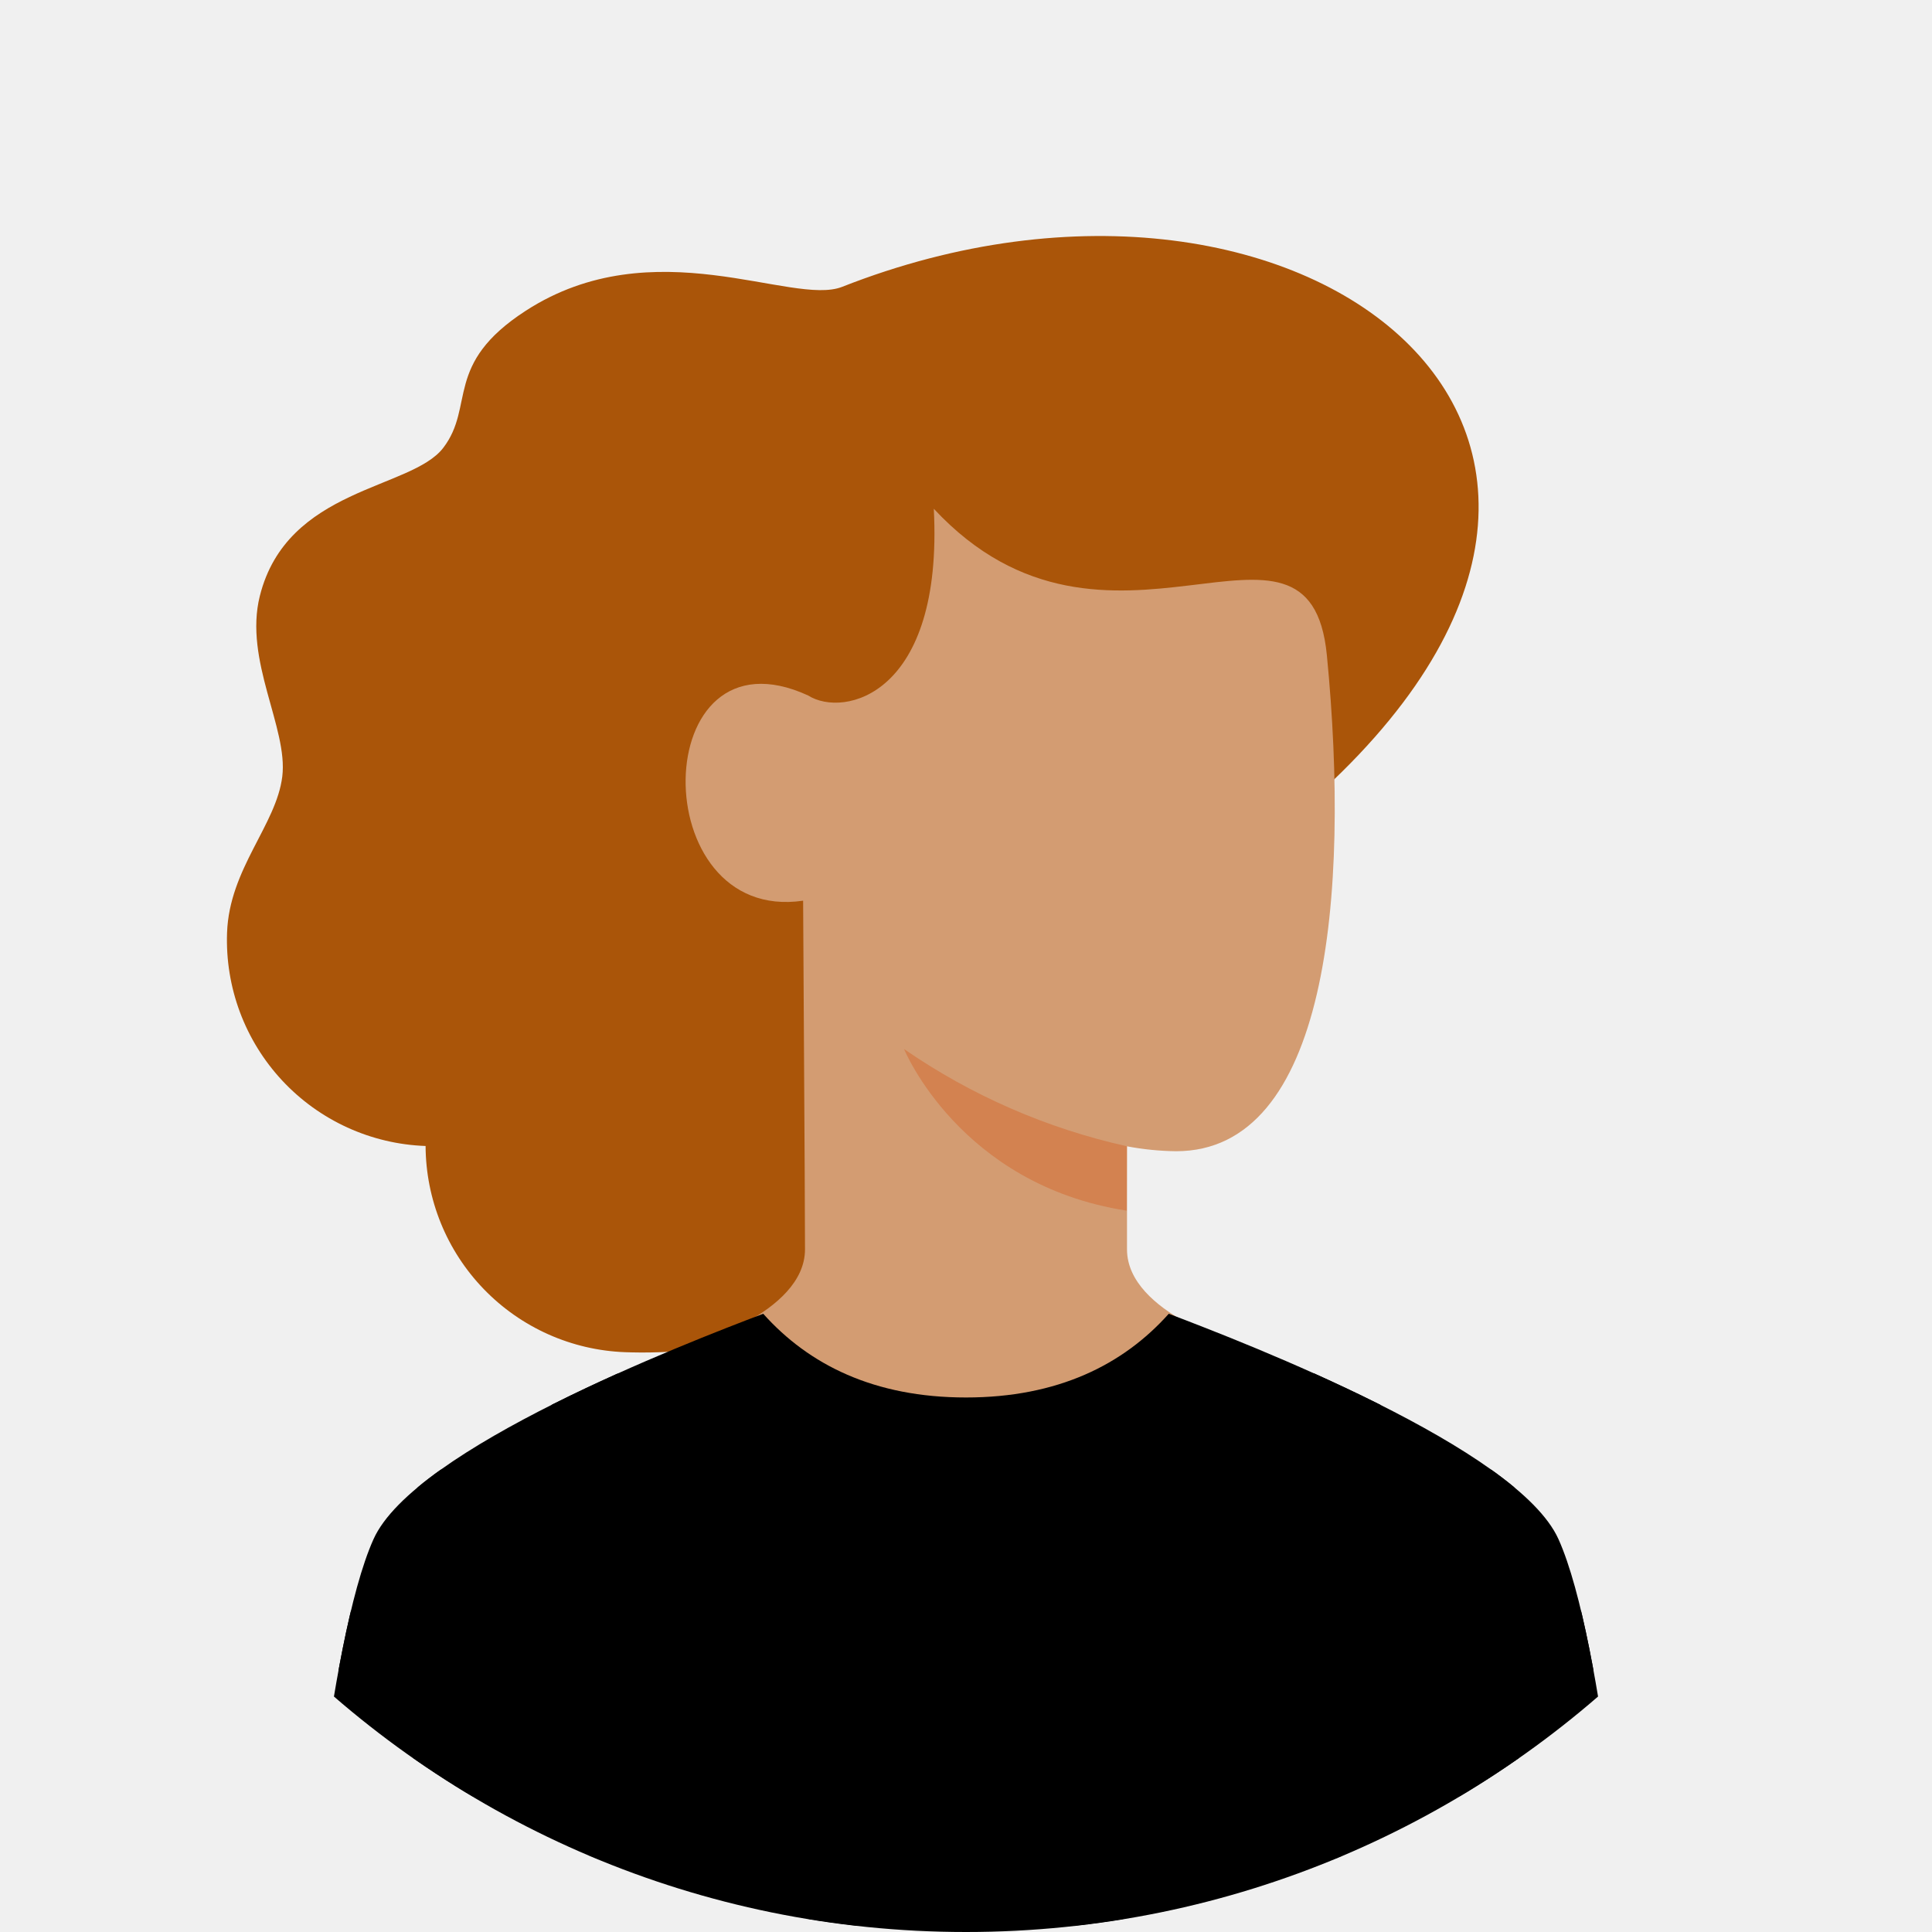
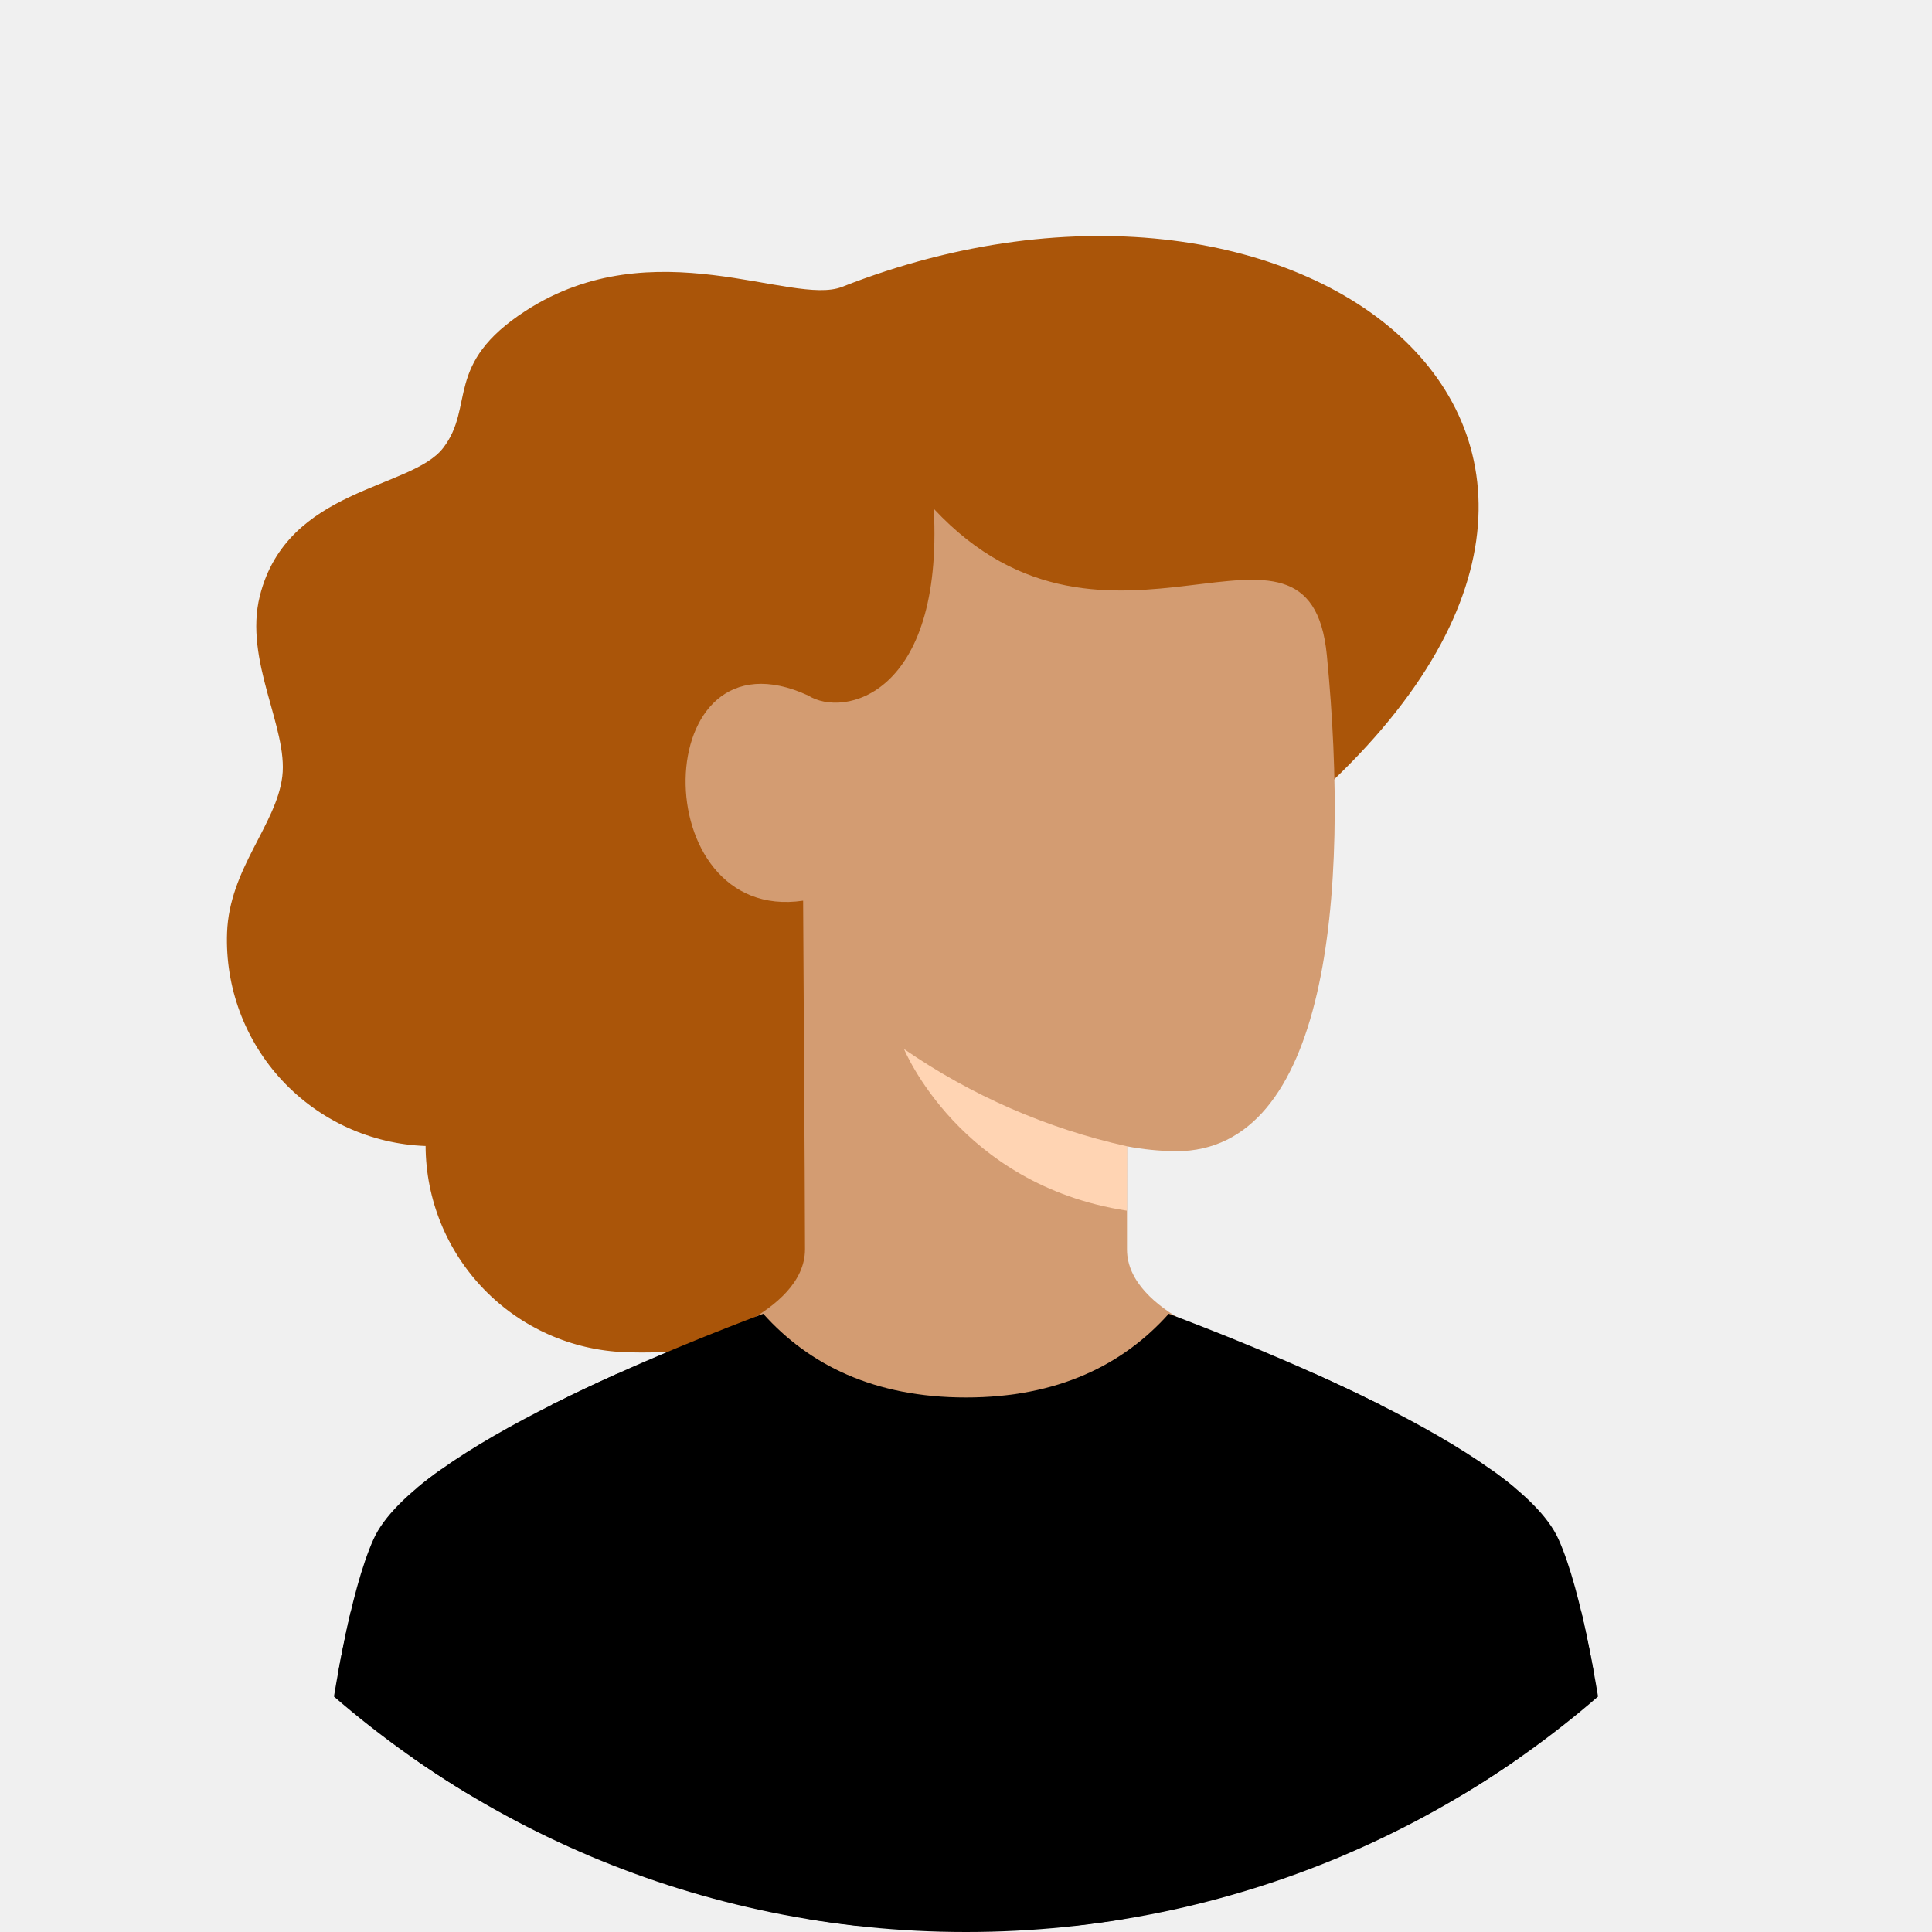
- <svg xmlns="http://www.w3.org/2000/svg" width="200" height="200" viewBox="0 0 200 200" fill="none">
-   <g clip-path="url(#clip0_253_3397)">
-     <path d="M132.788 85.392C180.414 46.376 135.464 10.688 87.175 29.695C82.009 31.729 67.694 23.588 54.434 32.164C45.881 37.697 49.209 42.032 45.879 46.368C42.548 50.703 29.708 50.448 26.895 61.706C25.229 68.376 29.839 75.362 29.222 80.383C28.606 85.403 23.738 89.928 23.505 96.555C23.405 99.355 23.857 102.146 24.835 104.771C25.814 107.395 27.3 109.801 29.208 111.851C31.117 113.901 33.41 115.555 35.958 116.719C38.506 117.882 41.258 118.533 44.057 118.632C44.08 124.166 46.241 129.477 50.088 133.455C53.935 137.433 59.17 139.77 64.7 139.978C68.376 140.106 77.683 140.108 85.68 135.283C105.72 123.198 101.224 111.248 132.788 85.392Z" fill="#AA5509" />
-     <path d="M83.333 129.333C83.333 123.333 83.129 93.739 83.139 93.239C66.667 95.667 67 64.333 83.667 72C87.333 74.333 97.667 72 96.667 52.667C114.667 72 135.565 49.451 137.357 67.825C139.804 92.915 137.342 119.173 121.749 119.175C120.044 119.154 118.343 118.984 116.667 118.667V129.333C116.667 136 128.667 139.333 128.667 139.333C128.667 139.333 107.939 158.867 99.333 158.759C90.728 158.651 71.333 139.333 71.333 139.333C71.333 139.333 83.333 136 83.333 129.333Z" fill="#D39C72" />
-     <g style="mix-blend-mode:multiply">
-       <path d="M116.666 118.663C108.396 116.829 100.558 113.411 93.587 108.597C93.587 108.597 99.339 122.659 116.645 125.328L116.666 118.663Z" fill="#FFD4B3" />
-     </g>
-     <path d="M161.333 159.333C166.17 170.081 168.667 202.667 168.667 202.667H31.334C31.334 202.667 33.83 170.081 38.667 159.333C42.904 149.918 70.826 139.107 79.009 136C83.734 141.285 90.504 144.667 100 144.667C109.496 144.667 116.267 141.285 120.991 136C129.174 139.107 157.096 149.918 161.333 159.333Z" fill="black" />
-     <mask id="mask0_253_3397" style="mask-type:alpha" maskUnits="userSpaceOnUse" x="31" y="136" width="138" height="67">
-       <path d="M161.333 159.333C166.17 170.081 168.667 202.667 168.667 202.667H31.334C31.334 202.667 33.83 170.081 38.667 159.333C42.904 149.918 70.826 139.107 79.009 136C83.734 141.285 90.504 144.667 100 144.667C109.496 144.667 116.267 141.285 120.991 136C129.174 139.107 157.096 149.918 161.333 159.333Z" fill="url(#paint0_linear_253_3397)" />
-     </mask>
-     <g mask="url(#mask0_253_3397)">
-       <path d="M162.667 196C162.667 195.209 162.901 194.436 163.341 193.778C163.78 193.12 164.405 192.607 165.136 192.305C165.867 192.002 166.671 191.923 167.447 192.077C168.223 192.231 168.936 192.612 169.495 193.172C170.055 193.731 170.436 194.444 170.59 195.22C170.744 195.996 170.665 196.8 170.362 197.531C170.06 198.262 169.547 198.886 168.889 199.326C168.231 199.765 167.458 200 166.667 200C165.606 200 164.589 199.579 163.838 198.828C163.088 198.078 162.667 197.061 162.667 196ZM136 196C136 195.209 136.235 194.436 136.674 193.778C137.114 193.12 137.739 192.607 138.469 192.305C139.2 192.002 140.005 191.923 140.781 192.077C141.556 192.231 142.269 192.612 142.829 193.172C143.388 193.731 143.769 194.444 143.923 195.22C144.078 195.996 143.998 196.8 143.696 197.531C143.393 198.262 142.88 198.886 142.222 199.326C141.565 199.765 140.791 200 140 200C138.939 200 137.922 199.579 137.172 198.828C136.422 198.078 136 197.061 136 196ZM109.333 196C109.333 195.209 109.568 194.436 110.008 193.778C110.447 193.12 111.072 192.607 111.803 192.305C112.534 192.002 113.338 191.923 114.114 192.077C114.89 192.231 115.603 192.612 116.162 193.172C116.721 193.731 117.102 194.444 117.257 195.22C117.411 195.996 117.332 196.8 117.029 197.531C116.726 198.262 116.214 198.886 115.556 199.326C114.898 199.765 114.125 200 113.333 200C112.273 200 111.255 199.579 110.505 198.828C109.755 198.078 109.333 197.061 109.333 196ZM82.667 196C82.667 195.209 82.901 194.436 83.341 193.778C83.781 193.12 84.405 192.607 85.136 192.305C85.867 192.002 86.671 191.923 87.447 192.077C88.223 192.231 88.936 192.612 89.495 193.172C90.055 193.731 90.436 194.444 90.59 195.22C90.744 195.996 90.665 196.8 90.362 197.531C90.06 198.262 89.547 198.886 88.889 199.326C88.231 199.765 87.458 200 86.667 200C85.606 200 84.589 199.579 83.838 198.828C83.088 198.078 82.667 197.061 82.667 196ZM56 196C56 195.209 56.235 194.436 56.674 193.778C57.114 193.12 57.739 192.607 58.469 192.305C59.2 192.002 60.005 191.923 60.781 192.077C61.556 192.231 62.269 192.612 62.829 193.172C63.388 193.731 63.769 194.444 63.923 195.22C64.078 195.996 63.998 196.8 63.696 197.531C63.393 198.262 62.88 198.886 62.222 199.326C61.565 199.765 60.791 200 60 200C58.939 200 57.922 199.579 57.172 198.828C56.422 198.078 56 197.061 56 196ZM29.334 196C29.334 195.209 29.568 194.436 30.008 193.778C30.447 193.12 31.072 192.607 31.803 192.305C32.534 192.002 33.338 191.923 34.114 192.077C34.89 192.231 35.602 192.612 36.162 193.172C36.721 193.731 37.102 194.444 37.257 195.22C37.411 195.996 37.332 196.8 37.029 197.531C36.726 198.262 36.214 198.886 35.556 199.326C34.898 199.765 34.125 200 33.334 200C32.273 200 31.255 199.579 30.505 198.828C29.755 198.078 29.334 197.061 29.334 196V196ZM149.333 182.667C149.333 181.876 149.568 181.102 150.008 180.444C150.447 179.787 151.072 179.274 151.803 178.971C152.534 178.668 153.338 178.589 154.114 178.744C154.89 178.898 155.603 179.279 156.162 179.838C156.721 180.398 157.102 181.11 157.257 181.886C157.411 182.662 157.332 183.467 157.029 184.197C156.726 184.928 156.214 185.553 155.556 185.993C154.898 186.432 154.125 186.667 153.333 186.667C152.273 186.667 151.255 186.245 150.505 185.495C149.755 184.745 149.333 183.728 149.333 182.667ZM122.667 182.667C122.667 181.876 122.901 181.102 123.341 180.444C123.78 179.787 124.405 179.274 125.136 178.971C125.867 178.668 126.671 178.589 127.447 178.744C128.223 178.898 128.936 179.279 129.495 179.838C130.055 180.398 130.436 181.11 130.59 181.886C130.744 182.662 130.665 183.467 130.362 184.197C130.06 184.928 129.547 185.553 128.889 185.993C128.231 186.432 127.458 186.667 126.667 186.667C125.606 186.667 124.589 186.245 123.838 185.495C123.088 184.745 122.667 183.728 122.667 182.667ZM96 182.667C96 181.876 96.235 181.102 96.674 180.444C97.114 179.787 97.739 179.274 98.469 178.971C99.2 178.668 100.005 178.589 100.781 178.744C101.556 178.898 102.269 179.279 102.829 179.838C103.388 180.398 103.769 181.11 103.923 181.886C104.078 182.662 103.998 183.467 103.696 184.197C103.393 184.928 102.88 185.553 102.222 185.993C101.565 186.432 100.791 186.667 100 186.667C98.939 186.667 97.922 186.245 97.172 185.495C96.422 184.745 96 183.728 96 182.667ZM69.334 182.667C69.334 181.876 69.568 181.102 70.008 180.444C70.447 179.787 71.072 179.274 71.803 178.971C72.534 178.668 73.338 178.589 74.114 178.744C74.89 178.898 75.603 179.279 76.162 179.838C76.721 180.398 77.102 181.11 77.257 181.886C77.411 182.662 77.332 183.467 77.029 184.197C76.726 184.928 76.214 185.553 75.556 185.993C74.898 186.432 74.125 186.667 73.334 186.667C72.273 186.667 71.255 186.245 70.505 185.495C69.755 184.745 69.334 183.728 69.334 182.667ZM42.667 182.667C42.667 181.876 42.901 181.102 43.341 180.444C43.781 179.787 44.405 179.274 45.136 178.971C45.867 178.668 46.671 178.589 47.447 178.744C48.223 178.898 48.936 179.279 49.495 179.838C50.055 180.398 50.436 181.11 50.59 181.886C50.744 182.662 50.665 183.467 50.362 184.197C50.06 184.928 49.547 185.553 48.889 185.993C48.231 186.432 47.458 186.667 46.667 186.667C45.606 186.667 44.589 186.245 43.838 185.495C43.088 184.745 42.667 183.728 42.667 182.667ZM162.667 169.333C162.667 168.542 162.901 167.769 163.341 167.111C163.78 166.453 164.405 165.941 165.136 165.638C165.867 165.335 166.671 165.256 167.447 165.41C168.223 165.565 168.936 165.946 169.495 166.505C170.055 167.064 170.436 167.777 170.59 168.553C170.744 169.329 170.665 170.133 170.362 170.864C170.06 171.595 169.547 172.22 168.889 172.659C168.231 173.099 167.458 173.333 166.667 173.333C165.606 173.333 164.589 172.912 163.838 172.162C163.088 171.412 162.667 170.394 162.667 169.333ZM136 169.333C136 168.542 136.235 167.769 136.674 167.111C137.114 166.453 137.739 165.941 138.469 165.638C139.2 165.335 140.005 165.256 140.781 165.41C141.556 165.565 142.269 165.946 142.829 166.505C143.388 167.064 143.769 167.777 143.923 168.553C144.078 169.329 143.998 170.133 143.696 170.864C143.393 171.595 142.88 172.22 142.222 172.659C141.565 173.099 140.791 173.333 140 173.333C138.939 173.333 137.922 172.912 137.172 172.162C136.422 171.412 136 170.394 136 169.333ZM109.333 169.333C109.333 168.542 109.568 167.769 110.008 167.111C110.447 166.453 111.072 165.941 111.803 165.638C112.534 165.335 113.338 165.256 114.114 165.41C114.89 165.565 115.603 165.946 116.162 166.505C116.721 167.064 117.102 167.777 117.257 168.553C117.411 169.329 117.332 170.133 117.029 170.864C116.726 171.595 116.214 172.22 115.556 172.659C114.898 173.099 114.125 173.333 113.333 173.333C112.273 173.333 111.255 172.912 110.505 172.162C109.755 171.412 109.333 170.394 109.333 169.333ZM82.667 169.333C82.667 168.542 82.901 167.769 83.341 167.111C83.781 166.453 84.405 165.941 85.136 165.638C85.867 165.335 86.671 165.256 87.447 165.41C88.223 165.565 88.936 165.946 89.495 166.505C90.055 167.064 90.436 167.777 90.59 168.553C90.744 169.329 90.665 170.133 90.362 170.864C90.06 171.595 89.547 172.22 88.889 172.659C88.231 173.099 87.458 173.333 86.667 173.333C85.606 173.333 84.589 172.912 83.838 172.162C83.088 171.412 82.667 170.394 82.667 169.333ZM56 169.333C56 168.542 56.235 167.769 56.674 167.111C57.114 166.453 57.739 165.941 58.469 165.638C59.2 165.335 60.005 165.256 60.781 165.41C61.556 165.565 62.269 165.946 62.829 166.505C63.388 167.064 63.769 167.777 63.923 168.553C64.078 169.329 63.998 170.133 63.696 170.864C63.393 171.595 62.88 172.22 62.222 172.659C61.565 173.099 60.791 173.333 60 173.333C58.939 173.333 57.922 172.912 57.172 172.162C56.422 171.412 56 170.394 56 169.333ZM29.334 169.333C29.334 168.542 29.568 167.769 30.008 167.111C30.447 166.453 31.072 165.941 31.803 165.638C32.534 165.335 33.338 165.256 34.114 165.41C34.89 165.565 35.602 165.946 36.162 166.505C36.721 167.064 37.102 167.777 37.257 168.553C37.411 169.329 37.332 170.133 37.029 170.864C36.726 171.595 36.214 172.22 35.556 172.659C34.898 173.099 34.125 173.333 33.334 173.333C32.273 173.333 31.255 172.912 30.505 172.162C29.755 171.412 29.334 170.394 29.334 169.333V169.333ZM149.333 156C149.333 155.209 149.568 154.436 150.008 153.778C150.447 153.12 151.072 152.607 151.803 152.305C152.534 152.002 153.338 151.923 154.114 152.077C154.89 152.231 155.603 152.612 156.162 153.172C156.721 153.731 157.102 154.444 157.257 155.22C157.411 155.996 157.332 156.8 157.029 157.531C156.726 158.262 156.214 158.886 155.556 159.326C154.898 159.765 154.125 160 153.333 160C152.273 160 151.255 159.579 150.505 158.829C149.755 158.078 149.333 157.061 149.333 156ZM122.667 156C122.667 155.209 122.901 154.436 123.341 153.778C123.78 153.12 124.405 152.607 125.136 152.305C125.867 152.002 126.671 151.923 127.447 152.077C128.223 152.231 128.936 152.612 129.495 153.172C130.055 153.731 130.436 154.444 130.59 155.22C130.744 155.996 130.665 156.8 130.362 157.531C130.06 158.262 129.547 158.886 128.889 159.326C128.231 159.765 127.458 160 126.667 160C125.606 160 124.589 159.579 123.838 158.829C123.088 158.078 122.667 157.061 122.667 156ZM96 156C96 155.209 96.235 154.436 96.674 153.778C97.114 153.12 97.739 152.607 98.469 152.305C99.2 152.002 100.005 151.923 100.781 152.077C101.556 152.231 102.269 152.612 102.829 153.172C103.388 153.731 103.769 154.444 103.923 155.22C104.078 155.996 103.998 156.8 103.696 157.531C103.393 158.262 102.88 158.886 102.222 159.326C101.565 159.765 100.791 160 100 160C98.939 160 97.922 159.579 97.172 158.829C96.422 158.078 96 157.061 96 156ZM69.334 156C69.334 155.209 69.568 154.436 70.008 153.778C70.447 153.12 71.072 152.607 71.803 152.305C72.534 152.002 73.338 151.923 74.114 152.077C74.89 152.231 75.603 152.612 76.162 153.172C76.721 153.731 77.102 154.444 77.257 155.22C77.411 155.996 77.332 156.8 77.029 157.531C76.726 158.262 76.214 158.886 75.556 159.326C74.898 159.765 74.125 160 73.334 160C72.273 160 71.255 159.579 70.505 158.829C69.755 158.078 69.334 157.061 69.334 156ZM42.667 156C42.667 155.209 42.901 154.436 43.341 153.778C43.781 153.12 44.405 152.607 45.136 152.305C45.867 152.002 46.671 151.923 47.447 152.077C48.223 152.231 48.936 152.612 49.495 153.172C50.055 153.731 50.436 154.444 50.59 155.22C50.744 155.996 50.665 156.8 50.362 157.531C50.06 158.262 49.547 158.886 48.889 159.326C48.231 159.765 47.458 160 46.667 160C45.606 160 44.589 159.579 43.838 158.829C43.088 158.078 42.667 157.061 42.667 156ZM162.667 142.667C162.667 141.876 162.901 141.102 163.341 140.444C163.78 139.787 164.405 139.274 165.136 138.971C165.867 138.668 166.671 138.589 167.447 138.744C168.223 138.898 168.936 139.279 169.495 139.838C170.055 140.398 170.436 141.11 170.59 141.886C170.744 142.662 170.665 143.467 170.362 144.197C170.06 144.928 169.547 145.553 168.889 145.993C168.231 146.432 167.458 146.667 166.667 146.667C165.606 146.667 164.589 146.245 163.838 145.495C163.088 144.745 162.667 143.728 162.667 142.667ZM136 142.667C136 141.876 136.235 141.102 136.674 140.444C137.114 139.787 137.739 139.274 138.469 138.971C139.2 138.668 140.005 138.589 140.781 138.744C141.556 138.898 142.269 139.279 142.829 139.838C143.388 140.398 143.769 141.11 143.923 141.886C144.078 142.662 143.998 143.467 143.696 144.197C143.393 144.928 142.88 145.553 142.222 145.993C141.565 146.432 140.791 146.667 140 146.667C138.939 146.667 137.922 146.245 137.172 145.495C136.422 144.745 136 143.728 136 142.667ZM56 142.667C56 141.876 56.235 141.102 56.674 140.444C57.114 139.787 57.739 139.274 58.469 138.971C59.2 138.668 60.005 138.589 60.781 138.744C61.556 138.898 62.269 139.279 62.829 139.838C63.388 140.398 63.769 141.11 63.923 141.886C64.078 142.662 63.998 143.467 63.696 144.197C63.393 144.928 62.88 145.553 62.222 145.993C61.565 146.432 60.791 146.667 60 146.667C58.939 146.667 57.922 146.245 57.172 145.495C56.422 144.745 56 143.728 56 142.667ZM29.334 142.667C29.334 141.876 29.568 141.102 30.008 140.444C30.447 139.787 31.072 139.274 31.803 138.971C32.534 138.668 33.338 138.589 34.114 138.744C34.89 138.898 35.602 139.279 36.162 139.838C36.721 140.398 37.102 141.11 37.257 141.886C37.411 142.662 37.332 143.467 37.029 144.197C36.726 144.928 36.214 145.553 35.556 145.993C34.898 146.432 34.125 146.667 33.334 146.667C32.273 146.667 31.255 146.245 30.505 145.495C29.755 144.745 29.334 143.728 29.334 142.667V142.667Z" fill="black" />
+ <svg xmlns="http://www.w3.org/2000/svg" fill="none" height="200" viewBox="0 0 200 200" width="200">
+   <linearGradient id="a" gradientUnits="userSpaceOnUse" x1="100" x2="100" y1="136" y2="202.667">
+     <stop offset="0" stop-color="#fecbb5" />
+     <stop offset="1" stop-color="#fed4c4" />
+   </linearGradient>
+   <clipPath id="b">
+     <rect height="200" rx="100" width="200" />
+   </clipPath>
+   <mask id="c" height="67" maskUnits="userSpaceOnUse" width="138" x="31" y="136">
+     <path d="m161.333 159.333c4.837 10.748 7.334 43.334 7.334 43.334h-137.333s2.497-32.586 7.333-43.334c4.237-9.415 32.159-20.226 40.342-23.333 4.725 5.285 11.495 8.667 20.991 8.667 9.496 0 16.267-3.382 20.991-8.667 8.183 3.107 36.105 13.918 40.342 23.333z" fill="url(#a)" />
+   </mask>
+   <g clip-path="url(#b)">
+     <path d="m132.788 85.392c47.626-39.017 2.676-74.704-45.613-55.697-5.166 2.034-19.48-6.107-32.74 2.469-8.554 5.532-5.225 9.868-8.556 14.204-3.331 4.336-16.171 4.08-18.984 15.338-1.666 6.67 2.944 13.656 2.328 18.676-.617 5.02-5.485 9.545-5.717 16.173-.101 2.799.351 5.591 1.33 8.216.979 2.624 2.464 5.03 4.373 7.08s4.202 3.704 6.75 4.868c2.548 1.163 5.3 1.814 8.099 1.913.023 5.534 2.184 10.845 6.031 14.823s9.082 6.315 14.612 6.523c3.676.128 12.982.13 20.98-4.695 20.04-12.085 15.544-24.035 47.108-49.891z" fill="#aa5509" />
+     <path d="m83.333 129.333c0-6-.204-35.594-.194-36.094-16.473 2.428-16.139-28.905.527-21.239 3.667 2.333 14 0 13-19.333 18 19.333 38.898-3.216 40.69 15.159 2.447 25.09-.015 51.348-15.608 51.35-1.705-.021-3.406-.191-5.082-.508v10.666c0 6.667 12 10 12 10s-20.728 19.534-29.334 19.426c-8.605-.108-28-19.426-28-19.426s12-3.333 12-10z" fill="#d39c72" />
+     <path d="m116.666 118.663c-8.27-1.834-16.108-5.252-23.079-10.066 0 0 5.752 14.062 23.058 16.731z" fill="#ffd4b3" />
+     <path d="m161.333 159.333c4.837 10.748 7.334 43.334 7.334 43.334h-137.333s2.497-32.586 7.333-43.334c4.237-9.415 32.159-20.226 40.342-23.333 4.725 5.285 11.495 8.667 20.991 8.667 9.496 0 16.267-3.382 20.991-8.667 8.183 3.107 36.105 13.918 40.342 23.333z" fill="#000" />
+     <g mask="url(#c)">
+       <path d="m162.667 196c0-.791.234-1.564.674-2.222.439-.658 1.064-1.171 1.795-1.473.731-.303 1.535-.382 2.311-.228s1.489.535 2.048 1.095c.56.559.941 1.272 1.095 2.048s.075 1.58-.228 2.311c-.302.731-.815 1.355-1.473 1.795-.658.439-1.431.674-2.222.674-1.061 0-2.078-.421-2.829-1.172-.75-.75-1.171-1.767-1.171-2.828zm-26.667 0c0-.791.235-1.564.674-2.222.44-.658 1.065-1.171 1.795-1.473.731-.303 1.536-.382 2.312-.228.775.154 1.488.535 2.048 1.095.559.559.94 1.272 1.094 2.048.155.776.075 1.58-.227 2.311-.303.731-.816 1.355-1.474 1.795-.657.439-1.431.674-2.222.674-1.061 0-2.078-.421-2.828-1.172-.75-.75-1.172-1.767-1.172-2.828zm-26.667 0c0-.791.235-1.564.675-2.222.439-.658 1.064-1.171 1.795-1.473.731-.303 1.535-.382 2.311-.228s1.489.535 2.048 1.095c.559.559.94 1.272 1.095 2.048.154.776.075 1.58-.228 2.311s-.815 1.355-1.473 1.795c-.658.439-1.431.674-2.223.674-1.06 0-2.078-.421-2.828-1.172-.75-.75-1.172-1.767-1.172-2.828zm-26.666 0c0-.791.235-1.564.674-2.222.44-.658 1.064-1.171 1.795-1.473.731-.303 1.535-.382 2.311-.228s1.489.535 2.048 1.095c.559.559.94 1.272 1.095 2.048.154.776.075 1.58-.228 2.311-.303.731-.815 1.355-1.473 1.795-.658.439-1.431.674-2.222.674-1.061 0-2.078-.421-2.828-1.172-.75-.75-1.172-1.767-1.172-2.828zm-26.667 0c0-.791.235-1.564.674-2.222s1.064-1.171 1.795-1.473c.731-.303 1.535-.382 2.311-.228s1.489.535 2.048 1.095c.559.559.94 1.272 1.095 2.048s.075 1.58-.228 2.311c-.303.731-.816 1.355-1.473 1.795-.658.439-1.431.674-2.222.674-1.061 0-2.078-.421-2.829-1.172-.75-.75-1.171-1.767-1.171-2.828zm-26.667 0c0-.791.235-1.564.674-2.222s1.064-1.171 1.795-1.473c.731-.303 1.535-.382 2.311-.228.776.154 1.489.535 2.048 1.095.559.559.94 1.272 1.095 2.048.154.776.075 1.58-.228 2.311-.303.731-.815 1.355-1.473 1.795-.658.439-1.431.674-2.222.674-1.061 0-2.078-.421-2.828-1.172-.75-.75-1.172-1.767-1.172-2.828zm119.999-13.333c0-.791.235-1.565.675-2.223.439-.657 1.064-1.17 1.795-1.473s1.535-.382 2.311-.227c.776.154 1.489.535 2.048 1.094.559.56.94 1.272 1.095 2.048.154.776.075 1.581-.228 2.311-.303.731-.815 1.356-1.473 1.796-.658.439-1.431.674-2.223.674-1.06 0-2.078-.422-2.828-1.172s-1.172-1.767-1.172-2.828zm-26.666 0c0-.791.234-1.565.674-2.223.439-.657 1.064-1.17 1.795-1.473s1.535-.382 2.311-.227c.776.154 1.489.535 2.048 1.094.56.56.941 1.272 1.095 2.048s.075 1.581-.228 2.311c-.302.731-.815 1.356-1.473 1.796-.658.439-1.431.674-2.222.674-1.061 0-2.078-.422-2.829-1.172-.75-.75-1.171-1.767-1.171-2.828zm-26.667 0c0-.791.235-1.565.674-2.223.44-.657 1.064-1.17 1.795-1.473s1.536-.382 2.312-.227c.775.154 1.488.535 2.048 1.094.559.56.94 1.272 1.094 2.048.155.776.075 1.581-.227 2.311-.303.731-.816 1.356-1.474 1.796-.657.439-1.431.674-2.222.674-1.061 0-2.078-.422-2.828-1.172-.75-.75-1.171-1.767-1.171-2.828zm-26.667 0c0-.791.235-1.565.674-2.223.44-.657 1.064-1.17 1.795-1.473s1.535-.382 2.311-.227c.776.154 1.489.535 2.048 1.094.559.56.94 1.272 1.095 2.048.154.776.075 1.581-.228 2.311-.303.731-.815 1.356-1.473 1.796-.658.439-1.431.674-2.222.674-1.061 0-2.078-.422-2.828-1.172-.75-.75-1.172-1.767-1.172-2.828zm-26.667 0c0-.791.235-1.565.674-2.223.44-.657 1.064-1.17 1.795-1.473s1.535-.382 2.311-.227c.776.154 1.489.535 2.048 1.094.559.56.94 1.272 1.095 2.048.154.776.075 1.581-.228 2.311-.303.731-.815 1.356-1.473 1.796-.658.439-1.431.674-2.222.674-1.061 0-2.078-.422-2.828-1.172s-1.172-1.767-1.172-2.828zm120-13.334c0-.791.234-1.564.674-2.222.439-.658 1.064-1.17 1.795-1.473s1.535-.382 2.311-.228c.776.155 1.489.536 2.048 1.095.56.559.941 1.272 1.095 2.048s.075 1.58-.228 2.311c-.302.731-.815 1.356-1.473 1.795-.658.44-1.431.674-2.222.674-1.061 0-2.078-.421-2.829-1.171-.75-.75-1.171-1.768-1.171-2.829zm-26.667 0c0-.791.235-1.564.674-2.222.44-.658 1.065-1.17 1.795-1.473.731-.303 1.536-.382 2.312-.228.775.155 1.488.536 2.048 1.095.559.559.94 1.272 1.094 2.048.155.776.075 1.58-.227 2.311-.303.731-.816 1.356-1.474 1.795-.657.44-1.431.674-2.222.674-1.061 0-2.078-.421-2.828-1.171s-1.172-1.768-1.172-2.829zm-26.667 0c0-.791.235-1.564.675-2.222.439-.658 1.064-1.17 1.795-1.473s1.535-.382 2.311-.228c.776.155 1.489.536 2.048 1.095s.94 1.272 1.095 2.048c.154.776.075 1.58-.228 2.311s-.815 1.356-1.473 1.795c-.658.44-1.431.674-2.223.674-1.06 0-2.078-.421-2.828-1.171s-1.172-1.768-1.172-2.829zm-26.666 0c0-.791.235-1.564.674-2.222.44-.658 1.064-1.17 1.795-1.473s1.535-.382 2.311-.228c.776.155 1.489.536 2.048 1.095.559.559.94 1.272 1.095 2.048.154.776.075 1.58-.228 2.311-.303.731-.815 1.356-1.473 1.795-.658.44-1.431.674-2.222.674-1.061 0-2.078-.421-2.828-1.171-.75-.75-1.172-1.768-1.172-2.829zm-26.667 0c0-.791.235-1.564.674-2.222s1.064-1.17 1.795-1.473 1.535-.382 2.311-.228c.776.155 1.489.536 2.048 1.095s.94 1.272 1.095 2.048.075 1.58-.228 2.311c-.303.731-.816 1.356-1.473 1.795-.658.44-1.431.674-2.222.674-1.061 0-2.078-.421-2.829-1.171-.75-.75-1.171-1.768-1.171-2.829zm-26.667 0c0-.791.235-1.564.674-2.222s1.064-1.17 1.795-1.473 1.535-.382 2.311-.228c.776.155 1.489.536 2.048 1.095s.94 1.272 1.095 2.048c.154.776.075 1.58-.228 2.311-.303.731-.815 1.356-1.473 1.795-.658.44-1.431.674-2.222.674-1.061 0-2.078-.421-2.828-1.171-.75-.75-1.172-1.768-1.172-2.829zm119.999-13.333c0-.791.235-1.564.675-2.222.439-.658 1.064-1.171 1.795-1.473.731-.303 1.535-.382 2.311-.228s1.489.535 2.048 1.095c.559.559.94 1.272 1.095 2.048.154.776.075 1.58-.228 2.311s-.815 1.355-1.473 1.795c-.658.439-1.431.674-2.223.674-1.06 0-2.078-.421-2.828-1.171-.75-.751-1.172-1.768-1.172-2.829zm-26.666 0c0-.791.234-1.564.674-2.222.439-.658 1.064-1.171 1.795-1.473.731-.303 1.535-.382 2.311-.228s1.489.535 2.048 1.095c.56.559.941 1.272 1.095 2.048s.075 1.58-.228 2.311c-.302.731-.815 1.355-1.473 1.795-.658.439-1.431.674-2.222.674-1.061 0-2.078-.421-2.829-1.171-.75-.751-1.171-1.768-1.171-2.829zm-26.667 0c0-.791.235-1.564.674-2.222s1.064-1.171 1.795-1.473c.731-.303 1.536-.382 2.312-.228.775.154 1.488.535 2.048 1.095.559.559.94 1.272 1.094 2.048.155.776.075 1.58-.227 2.311-.303.731-.816 1.355-1.474 1.795-.657.439-1.431.674-2.222.674-1.061 0-2.078-.421-2.828-1.171-.75-.751-1.171-1.768-1.171-2.829zm-26.667 0c0-.791.235-1.564.674-2.222s1.064-1.171 1.795-1.473c.731-.303 1.535-.382 2.311-.228.776.154 1.489.535 2.048 1.095.559.559.94 1.272 1.095 2.048.154.776.075 1.58-.228 2.311-.303.731-.815 1.355-1.473 1.795-.658.439-1.431.674-2.222.674-1.061 0-2.078-.421-2.828-1.171-.75-.751-1.172-1.768-1.172-2.829zm-26.667 0c0-.791.235-1.564.674-2.222.44-.658 1.064-1.171 1.795-1.473.731-.303 1.535-.382 2.311-.228s1.489.535 2.048 1.095c.559.559.94 1.272 1.095 2.048.154.776.075 1.58-.228 2.311-.303.731-.815 1.355-1.473 1.795-.658.439-1.431.674-2.222.674-1.061 0-2.078-.421-2.828-1.171-.75-.751-1.172-1.768-1.172-2.829zm120-13.333c0-.791.234-1.565.674-2.223.439-.657 1.064-1.17 1.795-1.473s1.535-.382 2.311-.227c.776.154 1.489.535 2.048 1.094.56.56.941 1.272 1.095 2.048s.075 1.581-.228 2.311c-.302.731-.815 1.356-1.473 1.796-.658.439-1.431.674-2.222.674-1.061 0-2.078-.422-2.829-1.172-.75-.75-1.171-1.767-1.171-2.828zm-26.667 0c0-.791.235-1.565.674-2.223.44-.657 1.065-1.17 1.795-1.473.731-.303 1.536-.382 2.312-.227.775.154 1.488.535 2.048 1.094.559.56.94 1.272 1.094 2.048.155.776.075 1.581-.227 2.311-.303.731-.816 1.356-1.474 1.796-.657.439-1.431.674-2.222.674-1.061 0-2.078-.422-2.828-1.172s-1.172-1.767-1.172-2.828zm-80 0c0-.791.235-1.565.674-2.223.44-.657 1.064-1.17 1.795-1.473s1.535-.382 2.311-.227c.776.154 1.489.535 2.048 1.094.559.56.94 1.272 1.095 2.048s.075 1.581-.228 2.311c-.303.731-.816 1.356-1.473 1.796-.658.439-1.431.674-2.222.674-1.061 0-2.078-.422-2.829-1.172-.75-.75-1.171-1.767-1.171-2.828zm-26.667 0c0-.791.235-1.565.674-2.223.44-.657 1.064-1.17 1.795-1.473s1.535-.382 2.311-.227c.776.154 1.489.535 2.048 1.094.559.56.94 1.272 1.095 2.048.154.776.075 1.581-.228 2.311-.303.731-.815 1.356-1.473 1.796-.658.439-1.431.674-2.222.674-1.061 0-2.078-.422-2.828-1.172-.75-.75-1.172-1.767-1.172-2.828z" fill="#000" />
    </g>
  </g>
-   <defs>
-     <linearGradient id="paint0_linear_253_3397" x1="100" y1="136" x2="100" y2="202.667" gradientUnits="userSpaceOnUse">
-       <stop stop-color="#FECBB5" />
-       <stop offset="1" stop-color="#FED4C4" />
-     </linearGradient>
-     <clipPath id="clip0_253_3397">
-       <rect width="200" height="200" rx="100" fill="white" />
-     </clipPath>
-   </defs>
</svg>
